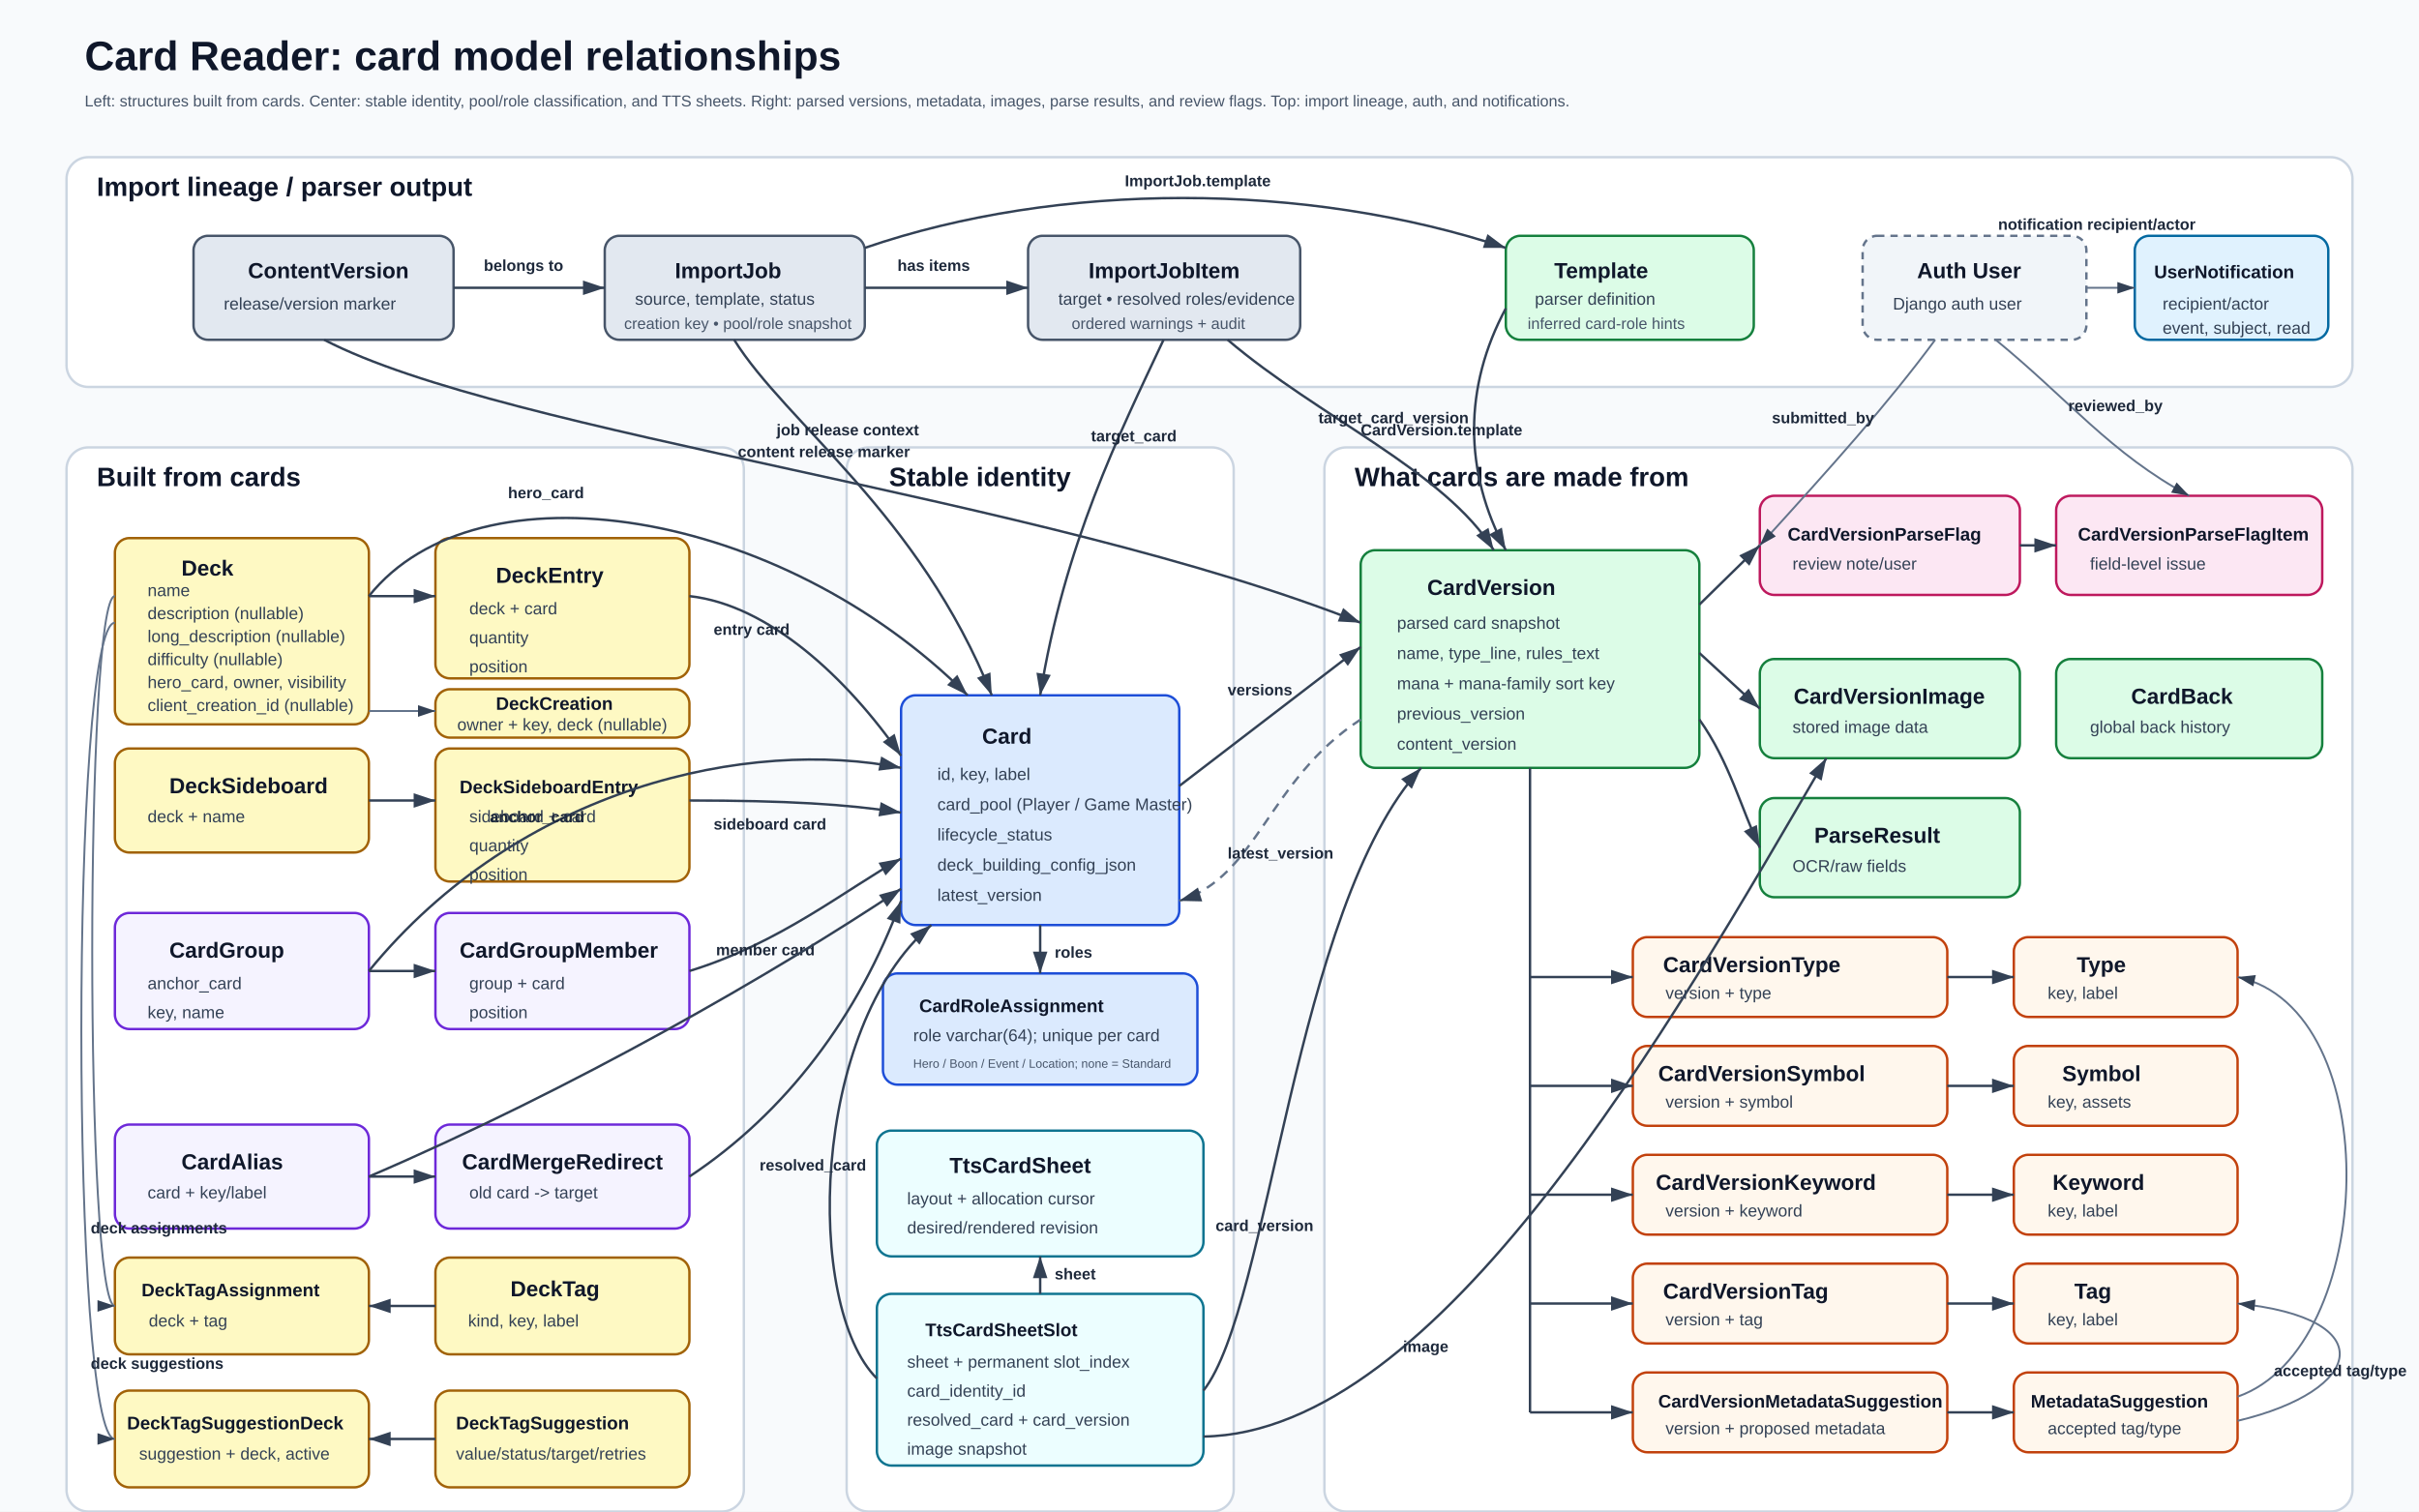
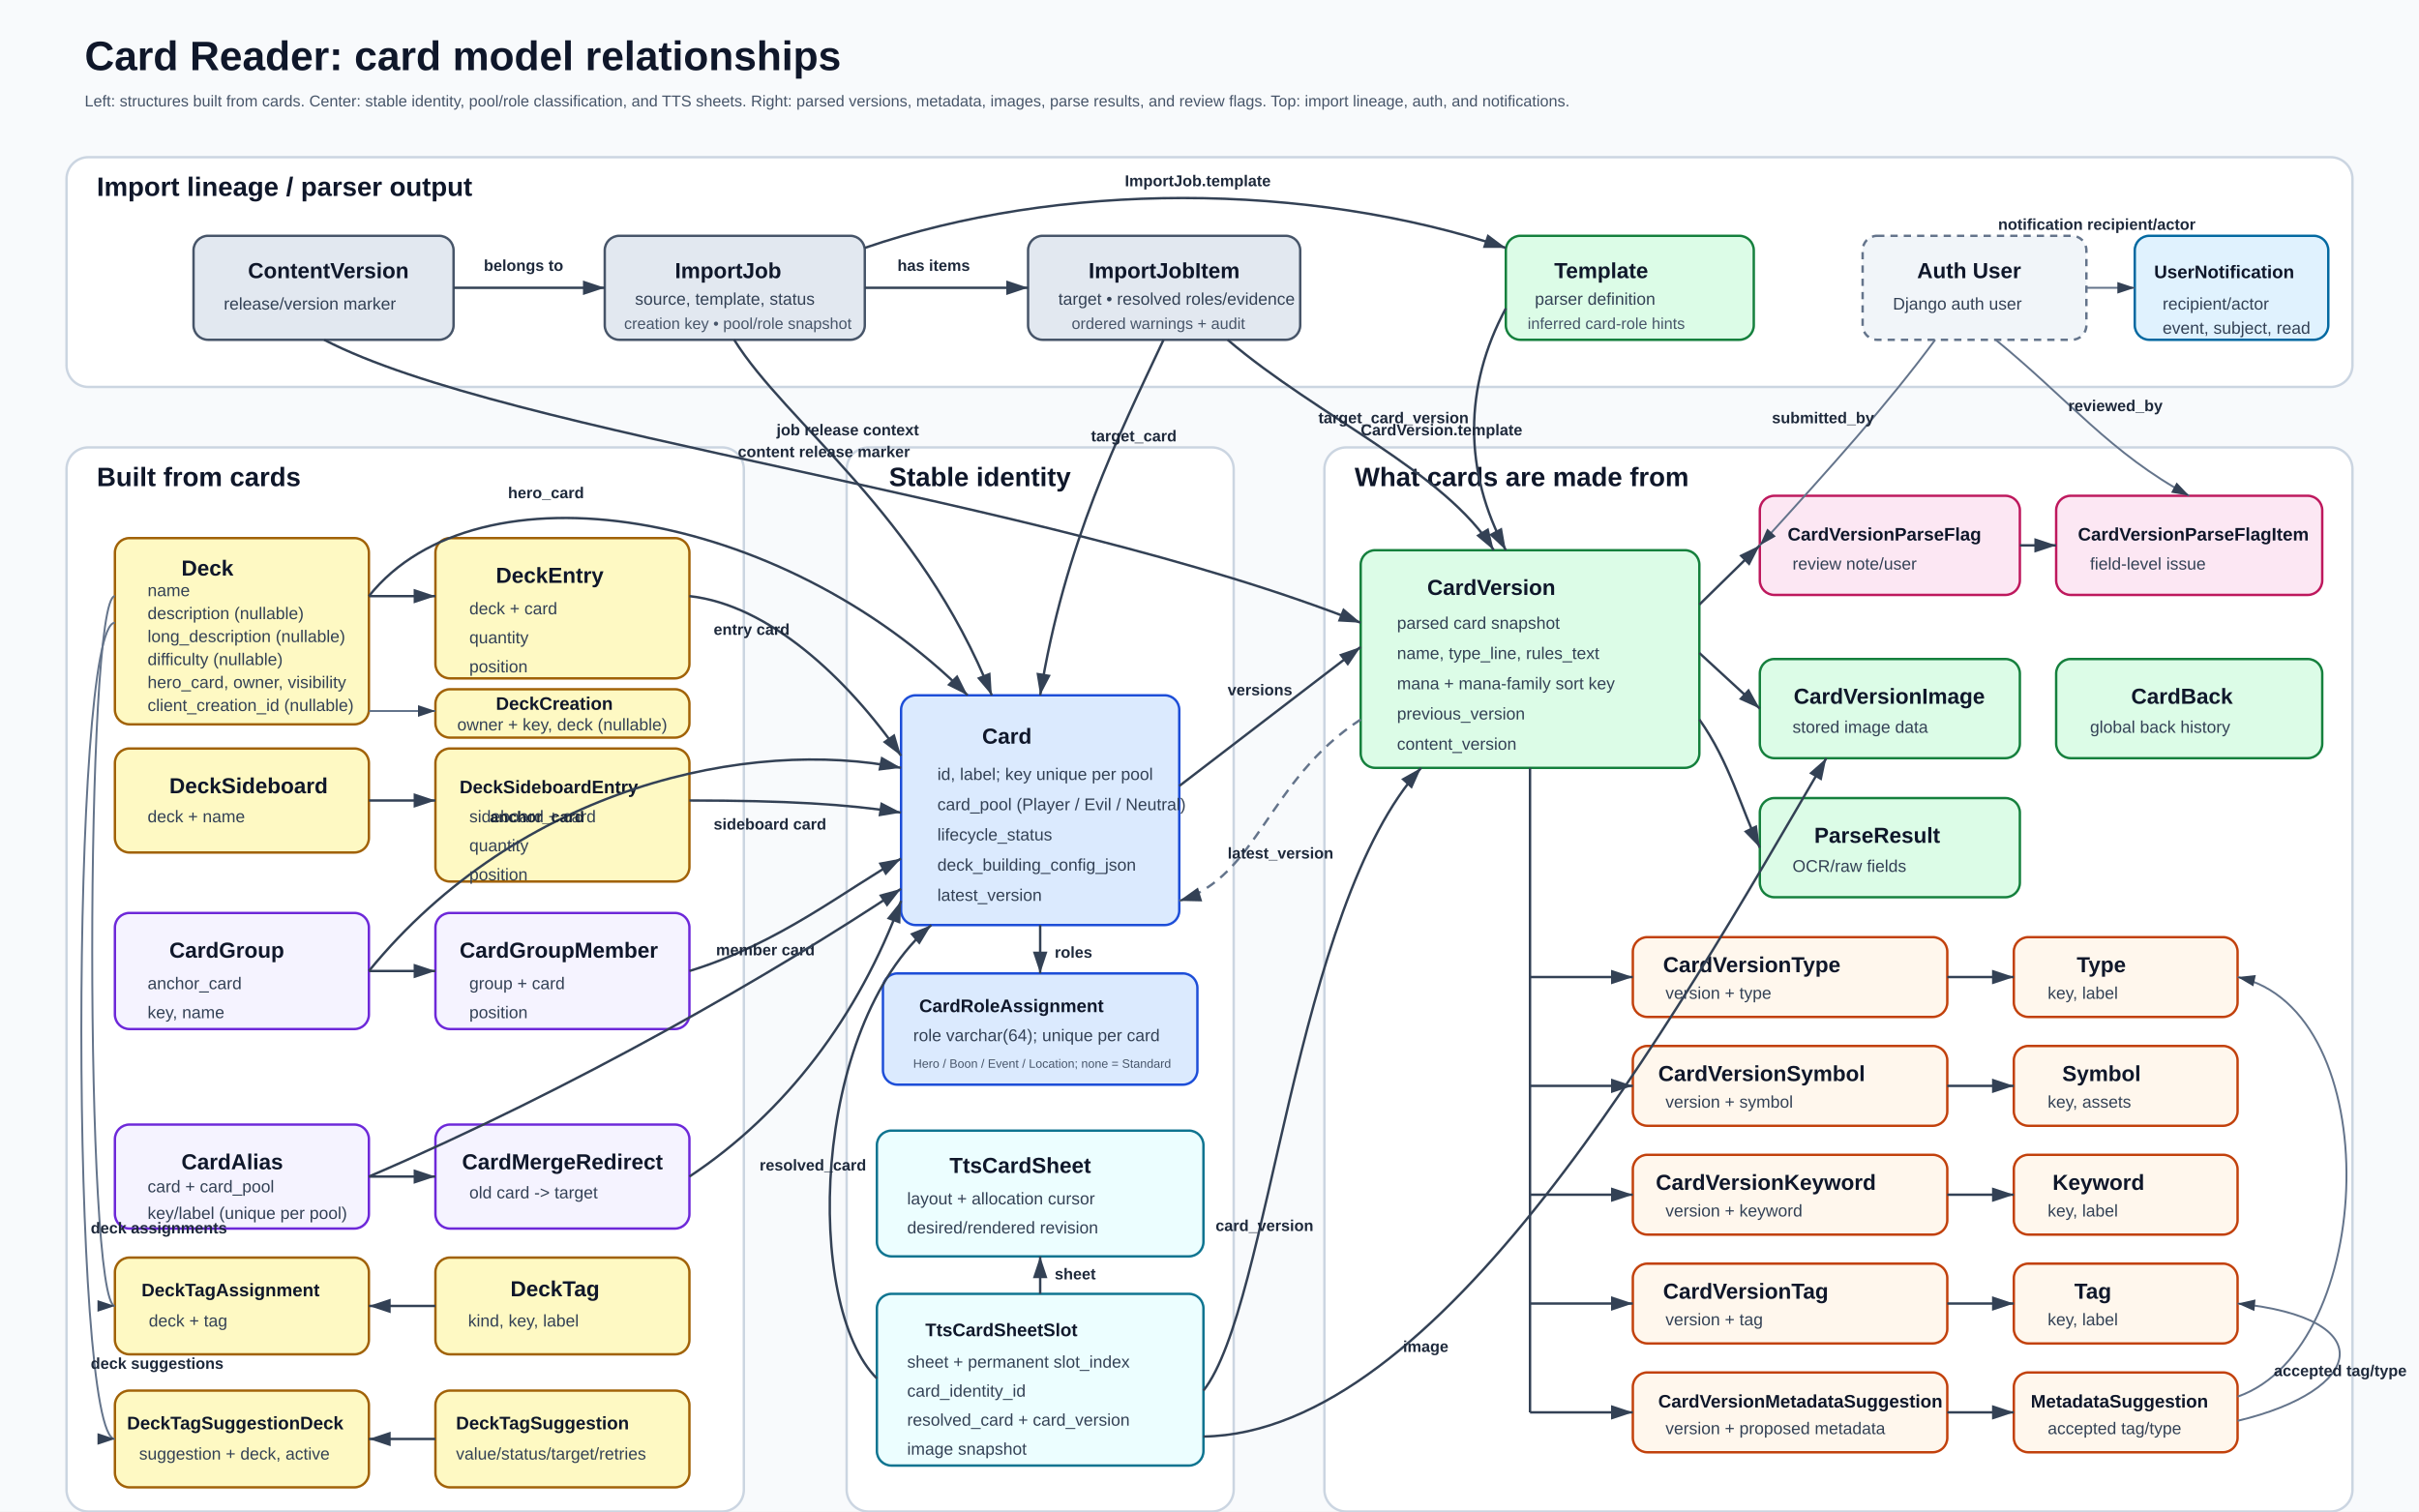
<svg xmlns="http://www.w3.org/2000/svg" width="2000" height="1250" viewBox="0 0 2000 1250" role="img" aria-labelledby="title desc">
  <defs>
    <marker id="arrow" markerWidth="10" markerHeight="10" refX="9" refY="3" orient="auto" markerUnits="strokeWidth">
      <path d="M0,0 L0,6 L9,3 z" fill="#334155" />
    </marker>
    <style>
      .bg { fill: #f8fafc; }
      .band { fill: #ffffff; stroke: #cbd5e1; stroke-width: 2; rx: 18; }
      .band-title { font: 700 22px Arial, sans-serif; fill: #0f172a; }
      .box { fill: #ffffff; stroke: #334155; stroke-width: 2; rx: 12; }
      .card { fill: #dbeafe; stroke: #1d4ed8; }
      .left { fill: #fef9c3; stroke: #a16207; }
      .group { fill: #f5f3ff; stroke: #6d28d9; }
      .version { fill: #dcfce7; stroke: #15803d; }
      .meta { fill: #fff7ed; stroke: #c2410c; }
      .review { fill: #fce7f3; stroke: #be185d; }
      .notify { fill: #e0f2fe; stroke: #0369a1; }
      .tts { fill: #ecfeff; stroke: #0e7490; }
      .import { fill: #e2e8f0; stroke: #475569; }
      .external { fill: #f1f5f9; stroke: #64748b; stroke-dasharray: 6 5; }
      .title { font: 700 18px Arial, sans-serif; fill: #0f172a; }
      .title-small { font: 700 15px Arial, sans-serif; fill: #0f172a; }
      .field { font: 14px Arial, sans-serif; fill: #334155; }
      .small { font: 13px Arial, sans-serif; fill: #475569; }
      .label { font: 13px Arial, sans-serif; fill: #1e293b; font-weight: 700; }
      .bus { stroke: #334155; stroke-width: 2; fill: none; }
      .line { stroke: #334155; stroke-width: 2; fill: none; marker-end: url(#arrow); }
      .soft { stroke: #64748b; stroke-width: 2; fill: none; stroke-dasharray: 8 6; marker-end: url(#arrow); }
      .thin { stroke: #64748b; stroke-width: 1.6; fill: none; marker-end: url(#arrow); }
    </style>
  </defs>
  <rect class="bg" width="2000" height="1250" />
  <text x="70" y="58" style="font: 800 34px Arial, sans-serif; fill: #0f172a;">Card Reader: card model relationships</text>
  <text x="70" y="88" class="small">Left: structures built from cards. Center: stable identity, pool/role classification, and TTS sheets. Right: parsed versions, metadata, images, parse results, and review flags. Top: import lineage, auth, and notifications.</text>
  <rect class="band" x="55" y="130" width="1890" height="190" />
  <text class="band-title" x="80" y="162">Import lineage / parser output</text>
  <rect class="box import" x="160" y="195" width="215" height="86" />
  <text class="title" x="205" y="230">ContentVersion</text>
  <text class="field" x="185" y="256">release/version marker</text>
  <rect class="box import" x="500" y="195" width="215" height="86" />
  <text class="title" x="558" y="230">ImportJob</text>
  <text class="field" x="525" y="252">source, template, status</text>
  <text class="small" x="516" y="272">creation key • pool/role snapshot</text>
  <rect class="box import" x="850" y="195" width="225" height="86" />
  <text class="title" x="900" y="230">ImportJobItem</text>
  <text class="field" x="875" y="252">target • resolved roles/evidence</text>
  <text class="small" x="886" y="272">ordered warnings + audit</text>
  <rect class="box version" x="1245" y="195" width="205" height="86" />
  <text class="title" x="1285" y="230">Template</text>
  <text class="field" x="1269" y="252">parser definition</text>
  <text class="small" x="1263" y="272">inferred card-role hints</text>
  <rect class="box external" x="1540" y="195" width="185" height="86" />
  <text class="title" x="1585" y="230">Auth User</text>
  <text class="field" x="1565" y="256">Django auth user</text>
  <rect class="box notify" x="1765" y="195" width="160" height="86" />
  <text class="title-small" x="1781" y="230">UserNotification</text>
  <text class="field" x="1788" y="256">recipient/actor</text>
  <text class="field" x="1788" y="276">event, subject, read</text>
  <rect class="band" x="55" y="370" width="560" height="880" />
  <text class="band-title" x="80" y="402">Built from cards</text>
  <rect class="box left" x="95" y="445" width="210" height="154" />
  <text class="title" x="150" y="476">Deck</text>
  <text class="field" x="122" y="493">name</text>
  <text class="field" x="122" y="512">description (nullable)</text>
  <text class="field" x="122" y="531">long_description (nullable)</text>
  <text class="field" x="122" y="550">difficulty (nullable)</text>
  <text class="field" x="122" y="569">hero_card, owner, visibility</text>
  <text class="field" x="122" y="588">client_creation_id (nullable)</text>
  <rect class="box left" x="360" y="445" width="210" height="116" />
  <text class="title" x="410" y="482">DeckEntry</text>
  <text class="field" x="388" y="508">deck + card</text>
  <text class="field" x="388" y="532">quantity</text>
  <text class="field" x="388" y="556">position</text>
  <rect class="box left" x="360" y="570" width="210" height="40" />
  <text class="title-small" x="410" y="587">DeckCreation</text>
  <text class="field" x="378" y="604">owner + key, deck (nullable)</text>
  <rect class="box left" x="95" y="619" width="210" height="86" />
  <text class="title" x="140" y="656">DeckSideboard</text>
  <text class="field" x="122" y="680">deck + name</text>
  <rect class="box left" x="360" y="619" width="210" height="110" />
  <text class="title-small" x="380" y="656">DeckSideboardEntry</text>
  <text class="field" x="388" y="680">sideboard + card</text>
  <text class="field" x="388" y="704">quantity</text>
  <text class="field" x="388" y="728">position</text>
  <rect class="box group" x="95" y="755" width="210" height="96" />
  <text class="title" x="140" y="792">CardGroup</text>
  <text class="field" x="122" y="818">anchor_card</text>
  <text class="field" x="122" y="842">key, name</text>
  <rect class="box group" x="360" y="755" width="210" height="96" />
  <text class="title" x="380" y="792">CardGroupMember</text>
  <text class="field" x="388" y="818">group + card</text>
  <text class="field" x="388" y="842">position</text>
  <rect class="box group" x="95" y="930" width="210" height="86" />
  <text class="title" x="150" y="967">CardAlias</text>
-   <text class="field" x="122" y="991">card + key/label</text>
+   <text class="field" x="122" y="986">card + card_pool</text>
+   <text class="field" x="122" y="1008">key/label (unique per pool)</text>
  <rect class="box group" x="360" y="930" width="210" height="86" />
  <text class="title" x="382" y="967">CardMergeRedirect</text>
  <text class="field" x="388" y="991">old card -&gt; target</text>
  <rect class="box left" x="95" y="1040" width="210" height="80" />
  <text class="title-small" x="117" y="1072">DeckTagAssignment</text>
  <text class="field" x="123" y="1097">deck + tag</text>
  <rect class="box left" x="360" y="1040" width="210" height="80" />
  <text class="title" x="422" y="1072">DeckTag</text>
  <text class="field" x="387" y="1097">kind, key, label</text>
  <rect class="box left" x="95" y="1150" width="210" height="80" />
  <text class="title-small" x="105" y="1182">DeckTagSuggestionDeck</text>
  <text class="field" x="115" y="1207">suggestion + deck, active</text>
  <rect class="box left" x="360" y="1150" width="210" height="80" />
  <text class="title-small" x="377" y="1182">DeckTagSuggestion</text>
  <text class="field" x="377" y="1207">value/status/target/retries</text>
  <rect class="band" x="700" y="370" width="320" height="880" />
  <text class="band-title" x="735" y="402">Stable identity</text>
  <rect class="box card" x="745" y="575" width="230" height="190" />
  <text class="title" x="812" y="615">Card</text>
-   <text class="field" x="775" y="645">id, key, label</text>
-   <text class="field" x="775" y="670">card_pool (Player / Game Master)</text>
+   <text class="field" x="775" y="645">id, label; key unique per pool</text>
+   <text class="field" x="775" y="670">card_pool (Player / Evil / Neutral)</text>
  <text class="field" x="775" y="695">lifecycle_status</text>
  <text class="field" x="775" y="720">deck_building_config_json</text>
  <text class="field" x="775" y="745">latest_version</text>
  <rect class="box card" x="730" y="805" width="260" height="92" />
  <text x="760" y="837" class="title-small">CardRoleAssignment</text>
  <text x="755" y="861" class="field">role varchar(64); unique per card</text>
  <text x="755" y="883" class="small" style="font-size:10px">Hero / Boon / Event / Location; none = Standard</text>
  <rect class="box tts" x="725" y="935" width="270" height="104" />
  <text class="title" x="785" y="970">TtsCardSheet</text>
  <text class="field" x="750" y="996">layout + allocation cursor</text>
  <text class="field" x="750" y="1020">desired/rendered revision</text>
  <rect class="box tts" x="725" y="1070" width="270" height="142" />
  <text class="title-small" x="765" y="1105">TtsCardSheetSlot</text>
  <text class="field" x="750" y="1131">sheet + permanent slot_index</text>
  <text class="field" x="750" y="1155">card_identity_id</text>
  <text class="field" x="750" y="1179">resolved_card + card_version</text>
  <text class="field" x="750" y="1203">image snapshot</text>
  <rect class="band" x="1095" y="370" width="850" height="880" />
  <text class="band-title" x="1120" y="402">What cards are made from</text>
  <rect class="box version" x="1125" y="455" width="280" height="180" />
  <text class="title" x="1180" y="492">CardVersion</text>
  <text class="field" x="1155" y="520">parsed card snapshot</text>
  <text class="field" x="1155" y="545">name, type_line, rules_text</text>
  <text class="field" x="1155" y="570">mana + mana-family sort key</text>
  <text class="field" x="1155" y="595">previous_version</text>
  <text class="field" x="1155" y="620">content_version</text>
  <rect class="box review" x="1455" y="410" width="215" height="82" />
  <text class="title-small" x="1478" y="447">CardVersionParseFlag</text>
  <text class="field" x="1482" y="471">review note/user</text>
  <rect class="box review" x="1700" y="410" width="220" height="82" />
  <text class="title-small" x="1718" y="447">CardVersionParseFlagItem</text>
  <text class="field" x="1728" y="471">field-level issue</text>
  <rect class="box version" x="1455" y="545" width="215" height="82" />
  <text class="title" x="1483" y="582">CardVersionImage</text>
  <text class="field" x="1482" y="606">stored image data</text>
  <rect class="box version" x="1700" y="545" width="220" height="82" />
  <text class="title" x="1762" y="582">CardBack</text>
  <text class="field" x="1728" y="606">global back history</text>
  <rect class="box version" x="1455" y="660" width="215" height="82" />
  <text class="title" x="1500" y="697">ParseResult</text>
  <text class="field" x="1482" y="721">OCR/raw fields</text>
  <rect class="box meta" x="1350" y="775" width="260" height="66" />
  <text class="title" x="1375" y="804">CardVersionType</text>
  <text class="field" x="1377" y="826">version + type</text>
  <rect class="box meta" x="1350" y="865" width="260" height="66" />
  <text class="title" x="1371" y="894">CardVersionSymbol</text>
  <text class="field" x="1377" y="916">version + symbol</text>
  <rect class="box meta" x="1350" y="955" width="260" height="66" />
  <text class="title" x="1369" y="984">CardVersionKeyword</text>
  <text class="field" x="1377" y="1006">version + keyword</text>
  <rect class="box meta" x="1350" y="1045" width="260" height="66" />
  <text class="title" x="1375" y="1074">CardVersionTag</text>
  <text class="field" x="1377" y="1096">version + tag</text>
  <rect class="box meta" x="1350" y="1135" width="260" height="66" />
  <text class="title-small" x="1371" y="1164">CardVersionMetadataSuggestion</text>
  <text class="field" x="1377" y="1186">version + proposed metadata</text>
  <rect class="box meta" x="1665" y="775" width="185" height="66" />
  <text class="title" x="1717" y="804">Type</text>
  <text class="field" x="1693" y="826">key, label</text>
  <rect class="box meta" x="1665" y="865" width="185" height="66" />
  <text class="title" x="1705" y="894">Symbol</text>
  <text class="field" x="1693" y="916">key, assets</text>
  <rect class="box meta" x="1665" y="955" width="185" height="66" />
  <text class="title" x="1697" y="984">Keyword</text>
  <text class="field" x="1693" y="1006">key, label</text>
  <rect class="box meta" x="1665" y="1045" width="185" height="66" />
  <text class="title" x="1715" y="1074">Tag</text>
  <text class="field" x="1693" y="1096">key, label</text>
  <rect class="box meta" x="1665" y="1135" width="185" height="66" />
  <text class="title-small" x="1679" y="1164">MetadataSuggestion</text>
  <text class="field" x="1693" y="1186">accepted tag/type</text>
  <path class="line" d="M375 238 L500 238" />
  <text class="label" x="400" y="224">belongs to</text>
  <path class="line" d="M715 238 L850 238" />
  <text class="label" x="742" y="224">has items</text>
  <path class="line" d="M715 205 C875 150, 1080 150, 1245 205" />
  <text class="label" x="930" y="154">ImportJob.template</text>
  <path class="line" d="M607 281 C650 350, 760 425, 820 575" />
  <text class="label" x="642" y="360">job release context</text>
  <path class="line" d="M962 281 C925 360, 880 450, 860 575" />
  <text class="label" x="902" y="365">target_card</text>
  <path class="line" d="M1015 281 C1090 345, 1195 390, 1235 455" />
  <text class="label" x="1090" y="350">target_card_version</text>
  <path class="line" d="M268 281 C420 360, 860 410, 1125 515" />
  <text class="label" x="610" y="378">content release marker</text>
  <path class="line" d="M1245 255 C1210 320, 1210 390, 1245 455" />
  <text class="label" x="1125" y="360">CardVersion.template</text>
  <path class="thin" d="M1725 238 L1765 238" />
  <text class="label" x="1652" y="190">notification recipient/actor</text>
  <path class="line" d="M305 493 L360 493" />
  <path class="thin" d="M305 588 L360 588" />
  <path class="line" d="M305 662 L360 662" />
  <path class="line" d="M305 803 L360 803" />
  <path class="line" d="M305 973 L360 973" />
  <path class="line" d="M360 1080 L305 1080" />
  <path class="line" d="M360 1190 L305 1190" />
  <path class="thin" d="M95 493 C70 493, 70 1080, 95 1080" />
  <text class="label" x="75" y="1020">deck assignments</text>
  <path class="thin" d="M95 515 C58 515, 58 1190, 95 1190" />
  <text class="label" x="75" y="1132">deck suggestions</text>
  <path class="line" d="M570 493 C635 500, 700 560, 745 625" />
  <text class="label" x="590" y="525">entry card</text>
  <path class="line" d="M570 662 C650 662, 700 665, 745 672" />
  <text class="label" x="590" y="686">sideboard card</text>
  <path class="line" d="M570 803 C645 780, 700 735, 745 710" />
  <text class="label" x="592" y="790">member card</text>
  <path class="line" d="M305 493 C395 380, 645 420, 800 575" />
  <text class="label" x="420" y="412">hero_card</text>
  <path class="line" d="M305 803 C430 650, 620 610, 745 635" />
  <text class="label" x="405" y="680">anchor_card</text>
  <path class="line" d="M305 973 C475 900, 640 805, 745 735" />
  <path class="line" d="M570 973 C650 920, 710 840, 745 745" />
  <path class="line" d="M975 650 L1125 535" />
  <text class="label" x="1015" y="575">versions</text>
  <path class="soft" d="M1125 595 C1048 645, 1040 725, 975 745" />
  <text class="label" x="1015" y="710">latest_version</text>
  <path class="line" d="M860 765 L860 805" />
  <text class="label" x="872" y="792">roles</text>
  <path class="line" d="M860 1070 L860 1039" />
  <text class="label" x="872" y="1058">sheet</text>
  <path class="line" d="M725 1140 C665 1080, 670 850, 770 765" />
  <text class="label" x="628" y="968">resolved_card</text>
  <path class="line" d="M995 1150 C1050 1080, 1070 750, 1175 635" />
  <text class="label" x="1005" y="1018">card_version</text>
  <path class="line" d="M995 1188 C1190 1185, 1380 850, 1510 627" />
  <text class="label" x="1160" y="1118">image</text>
  <path class="line" d="M1405 500 L1455 451" />
  <path class="line" d="M1405 540 L1455 586" />
  <path class="line" d="M1405 595 C1430 630, 1440 670, 1455 701" />
  <path class="line" d="M1670 451 L1700 451" />
  <path class="bus" d="M1265 635 L1265 1168" />
  <path class="line" d="M1265 808 L1350 808" />
  <path class="line" d="M1265 898 L1350 898" />
  <path class="line" d="M1265 988 L1350 988" />
  <path class="line" d="M1265 1078 L1350 1078" />
  <path class="line" d="M1265 1168 L1350 1168" />
  <path class="line" d="M1610 808 L1665 808" />
  <path class="line" d="M1610 898 L1665 898" />
  <path class="line" d="M1610 988 L1665 988" />
  <path class="line" d="M1610 1078 L1665 1078" />
  <path class="line" d="M1610 1168 L1665 1168" />
  <path class="thin" d="M1850 1155 C1965 1115, 1975 835, 1850 808" />
  <path class="thin" d="M1850 1175 C1955 1150, 1970 1090, 1850 1078" />
  <text class="label" x="1880" y="1138">accepted tag/type</text>
  <path class="thin" d="M1600 281 C1560 335, 1515 385, 1455 451" />
  <text class="label" x="1465" y="350">submitted_by</text>
  <path class="thin" d="M1650 281 C1710 330, 1745 375, 1810 410" />
  <text class="label" x="1710" y="340">reviewed_by</text>
</svg>
